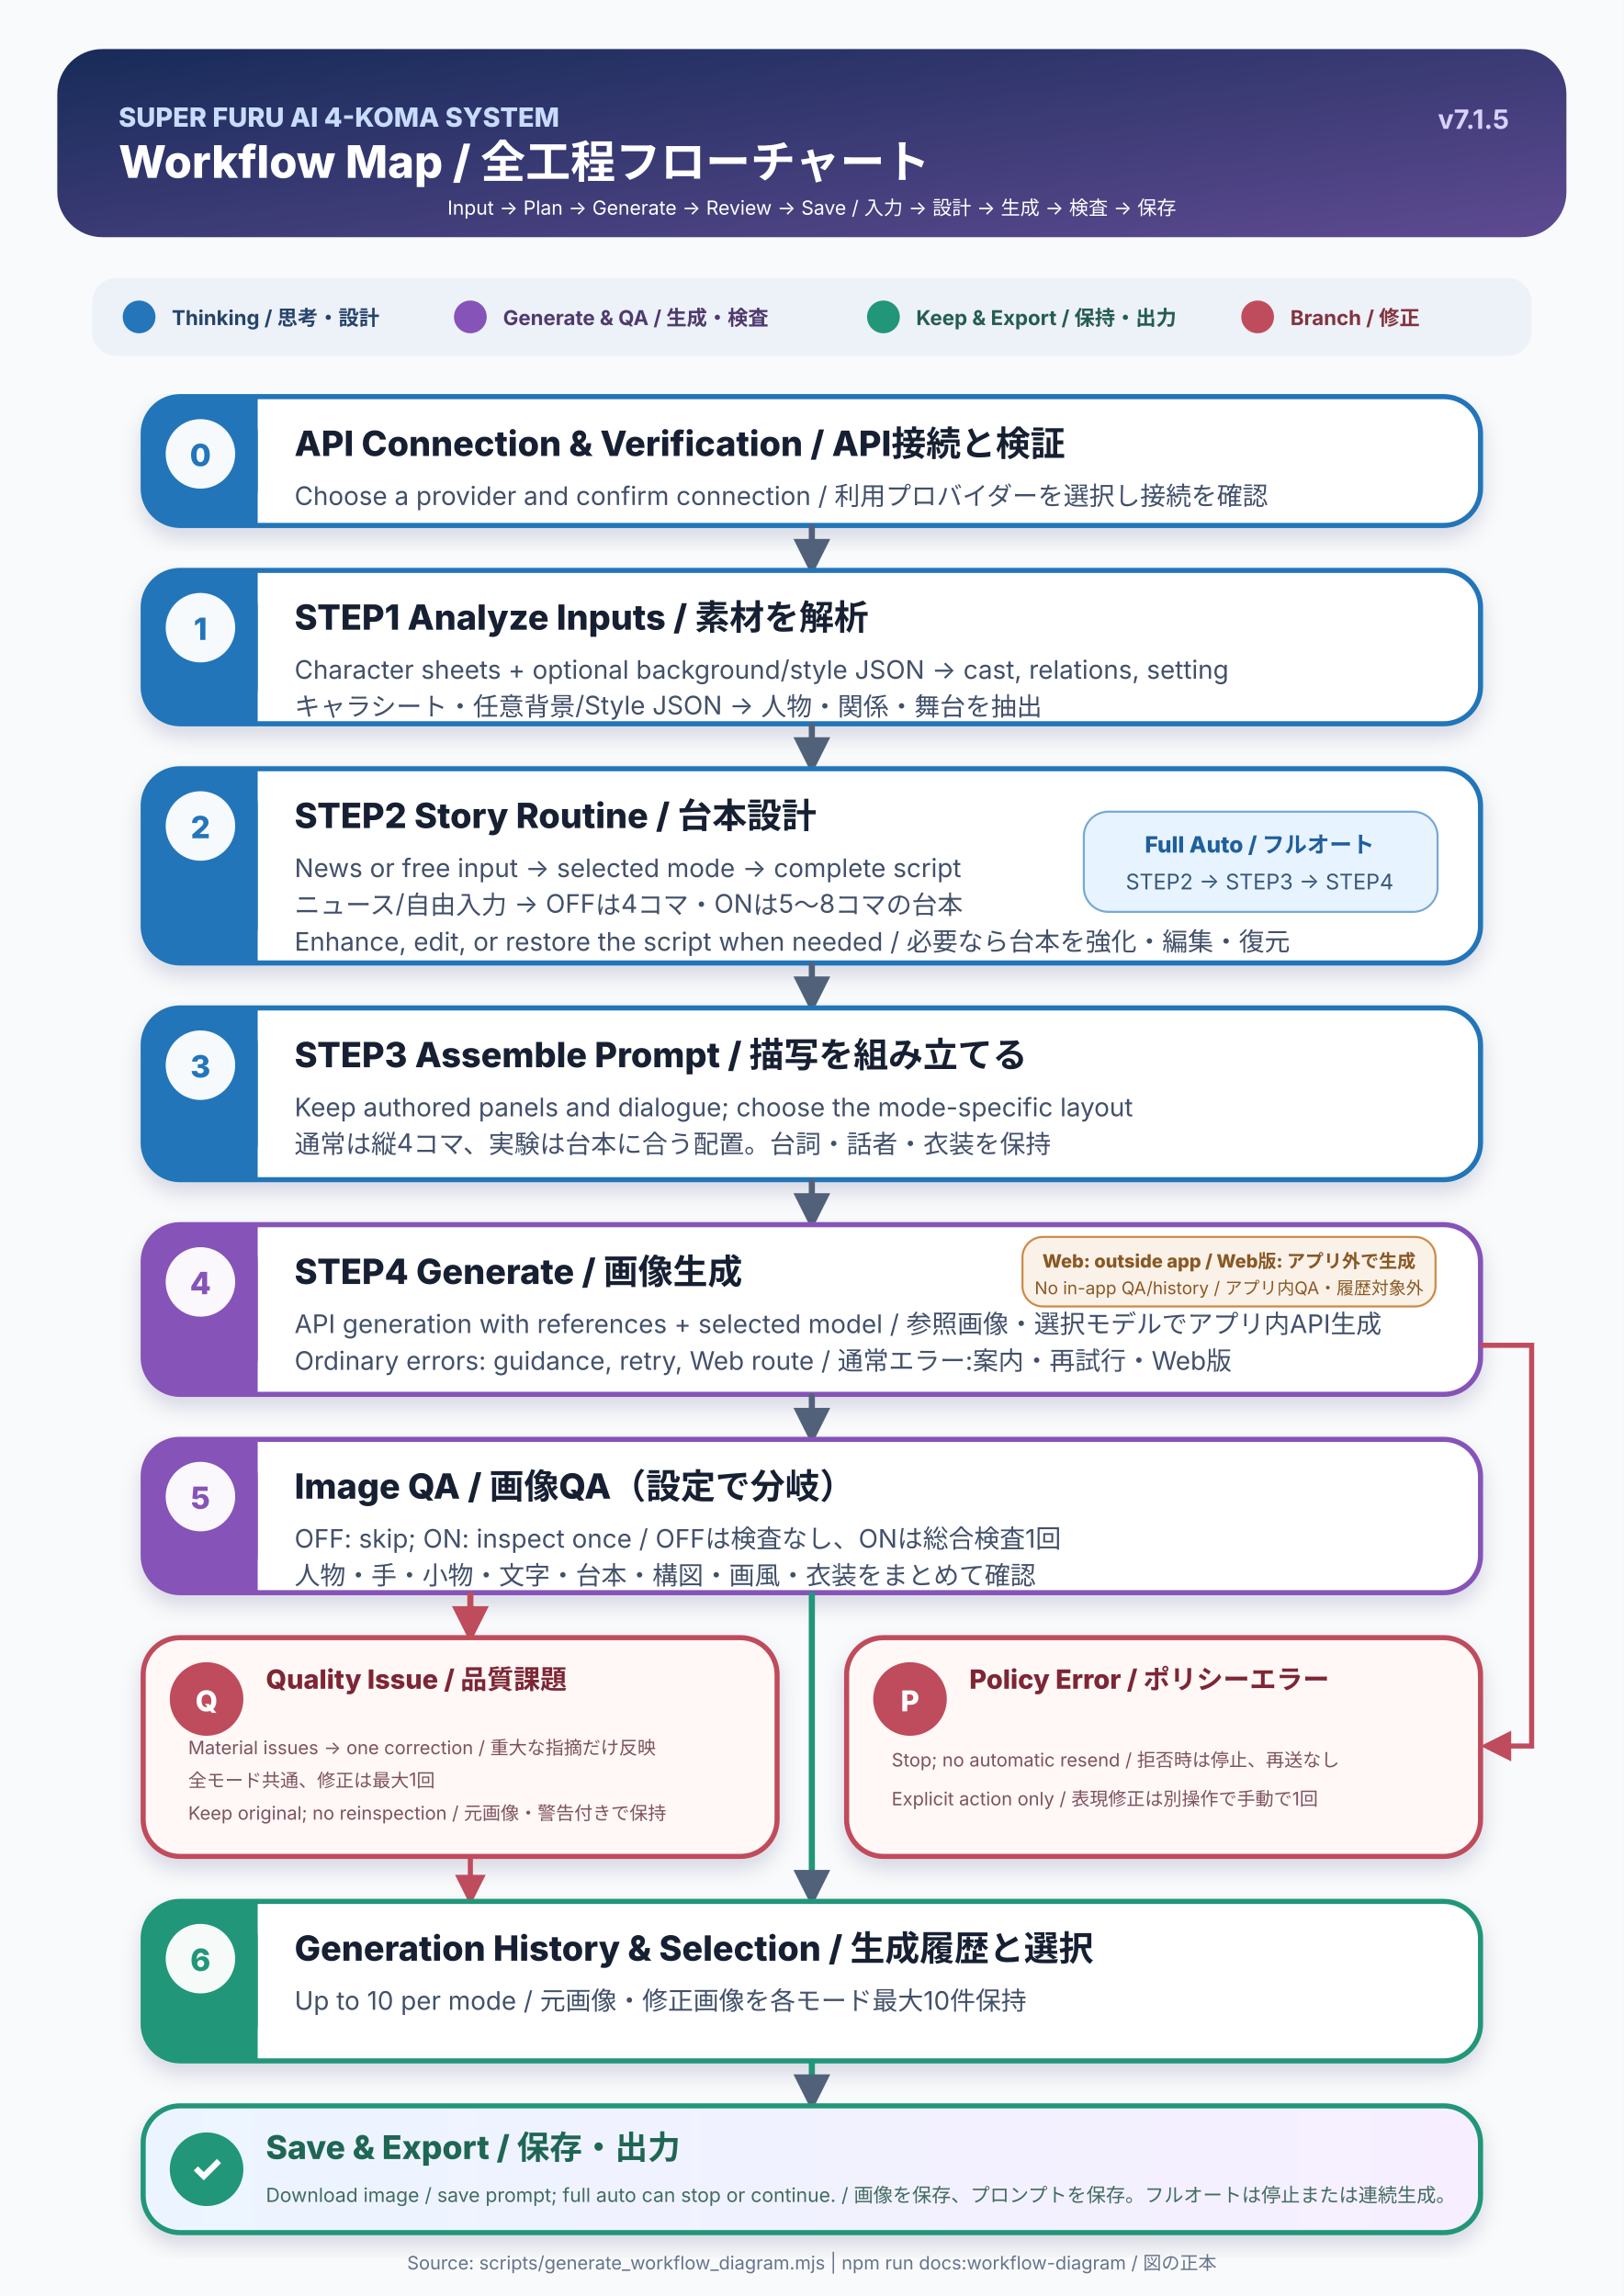
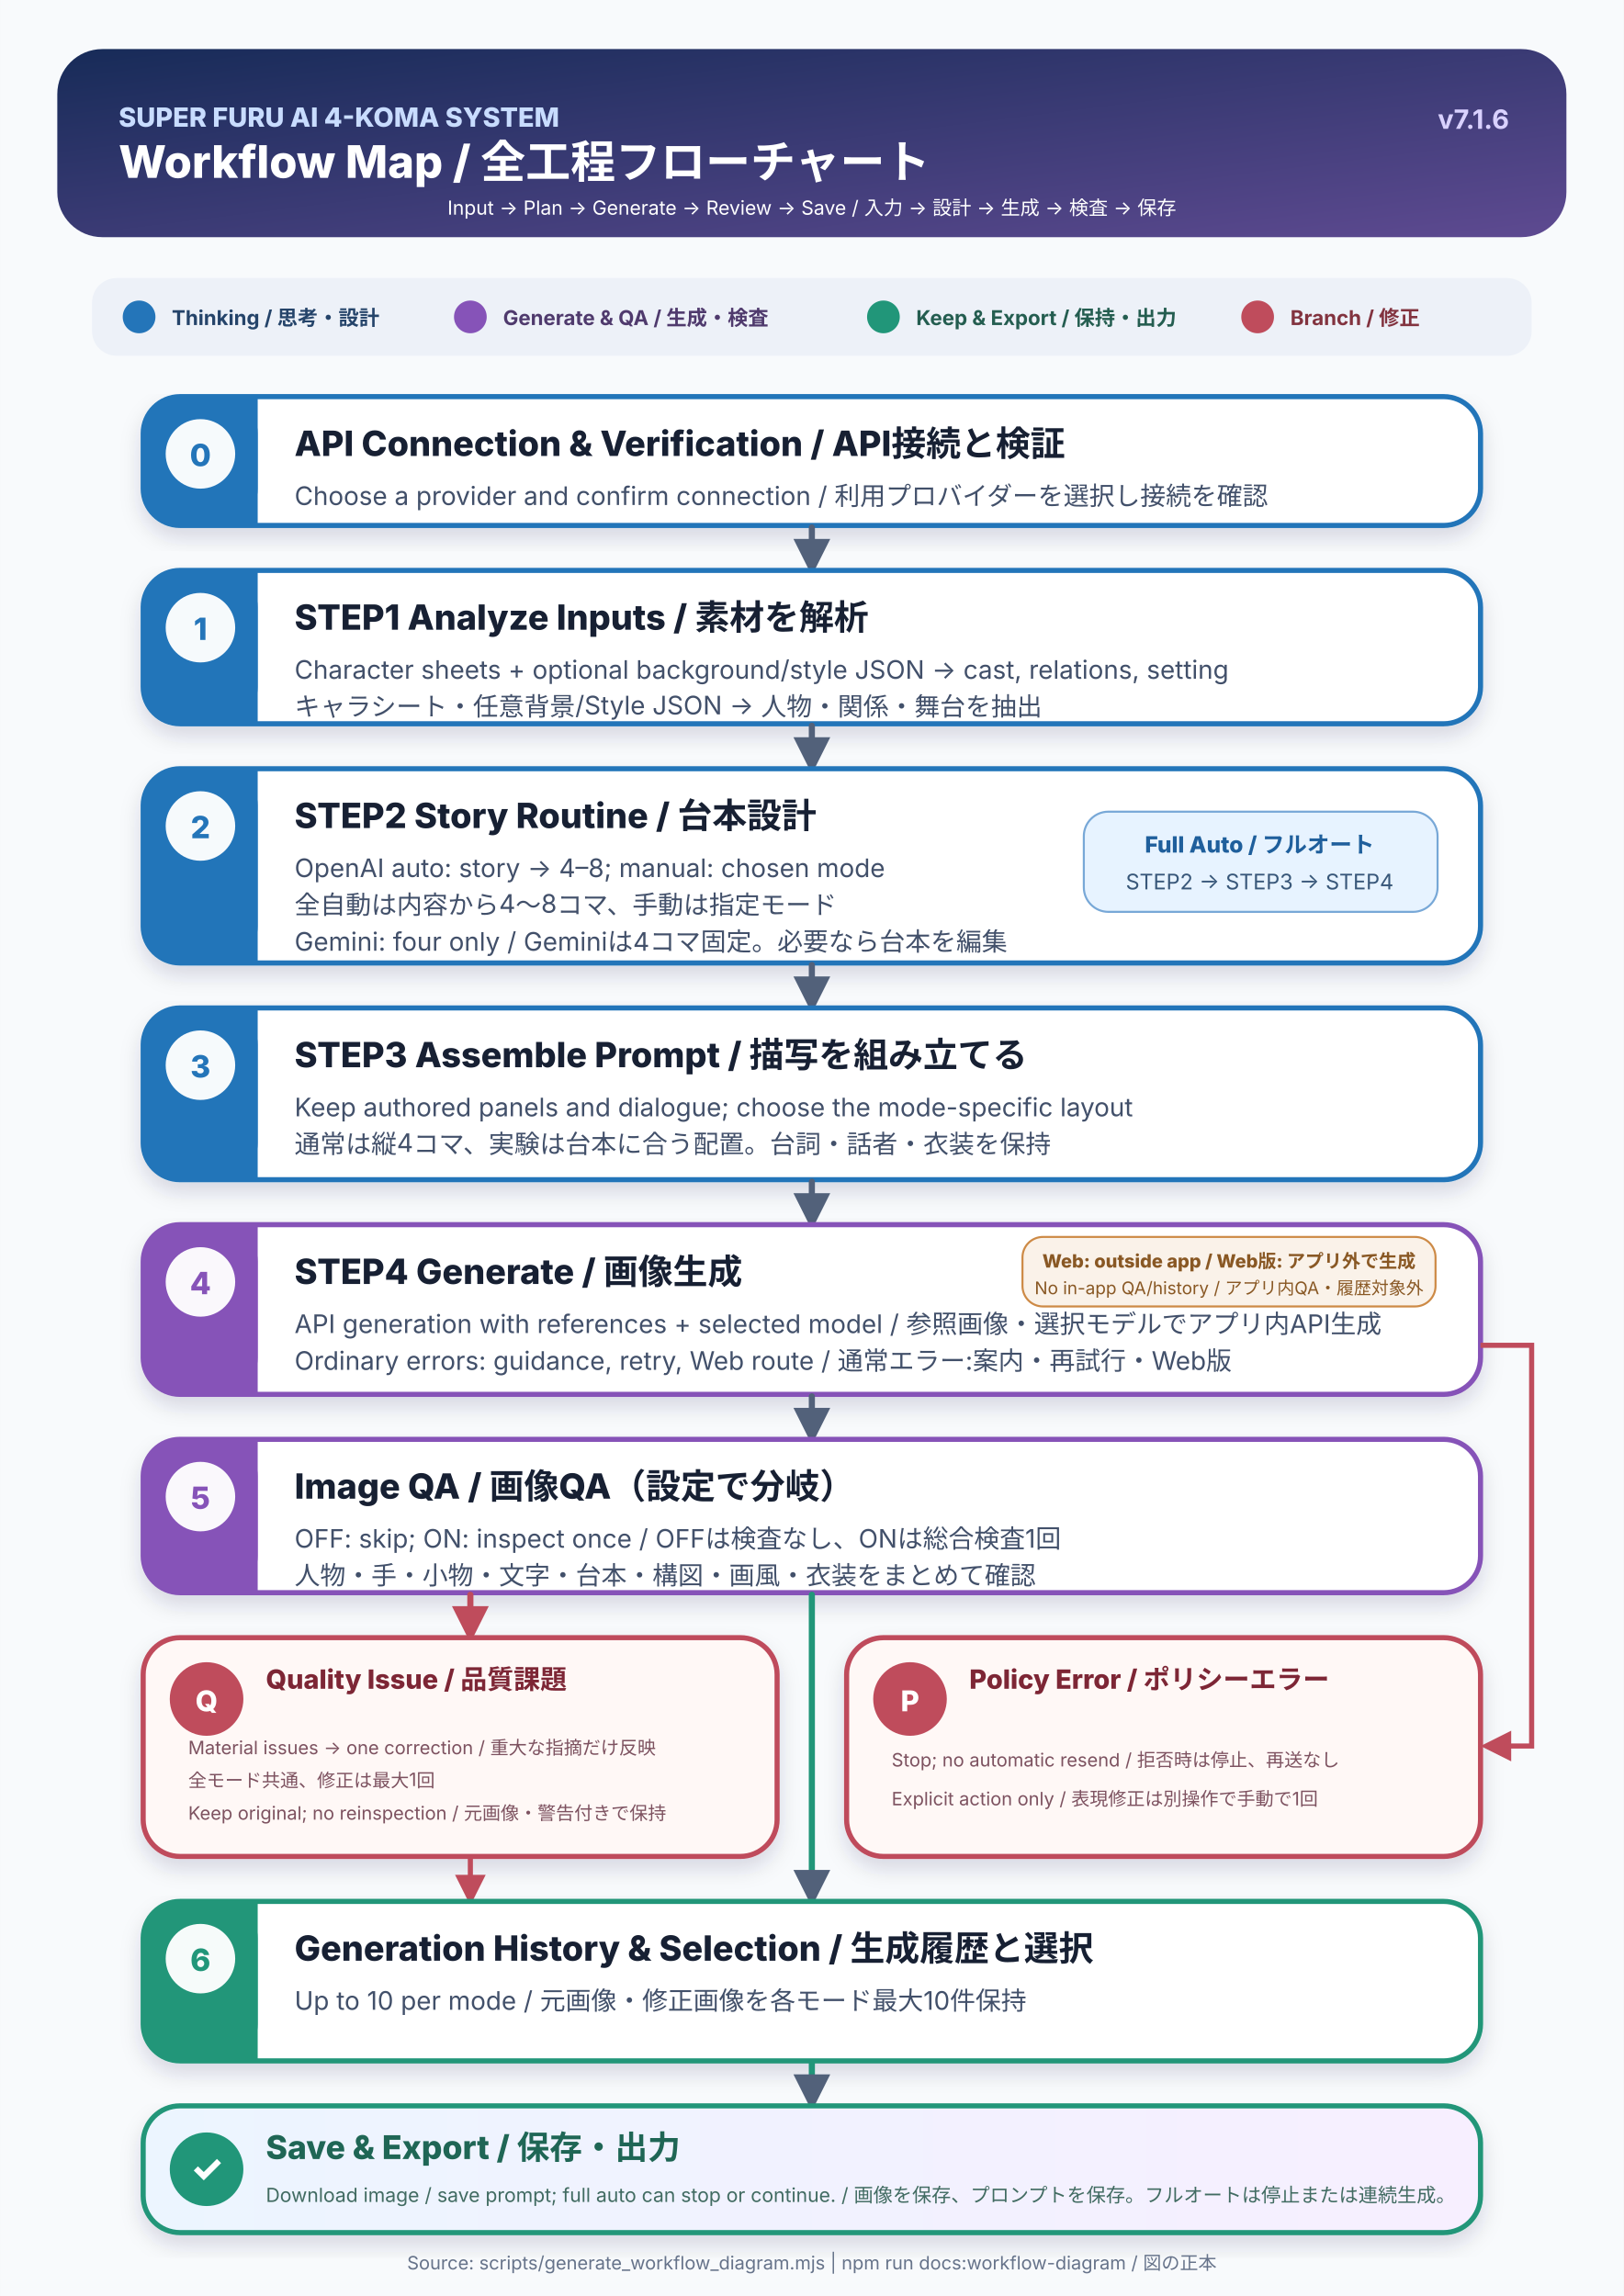
<svg xmlns="http://www.w3.org/2000/svg" width="210mm" height="297mm" viewBox="0 0 794 1123" role="img" aria-labelledby="title description">
  <defs>
    <linearGradient id="header" x1="0" x2="1" y1="0" y2="1">
      <stop stop-color="#172b58" />
      <stop offset="1" stop-color="#5e4a91" />
    </linearGradient>
    <linearGradient id="footer" x1="0" x2="1">
      <stop stop-color="#ecf5ff" />
      <stop offset="1" stop-color="#f7efff" />
    </linearGradient>
    <filter id="shadow" x="-10%" y="-10%" width="120%" height="130%">
      <feDropShadow dx="0" dy="5" stdDeviation="5" flood-color="#16223d" flood-opacity=".14" />
    </filter>
    <marker id="arrow-navy" viewBox="0 0 10 10" refX="8" refY="5" markerWidth="6" markerHeight="6" orient="auto">
      <path d="M 0 0 L 10 5 L 0 10 z" fill="#52617a" />
    </marker>
    <marker id="arrow-red" viewBox="0 0 10 10" refX="8" refY="5" markerWidth="6" markerHeight="6" orient="auto">
      <path d="M 0 0 L 10 5 L 0 10 z" fill="#bf4c5c" />
    </marker>
    <style>text { font-family: Inter, "Noto Sans JP", "Yu Gothic UI", sans-serif; }</style>
  </defs>
  <rect width="794" height="1123" fill="#f8fafc" />
  <rect x="28" y="24" width="738" height="92" rx="22" fill="url(#header)" />
  <text x="58" y="62" font-size="13" font-weight="800" fill="#c8dcff" text-anchor="start">SUPER FURU AI 4-KOMA SYSTEM</text>
  <text x="58" y="87" font-size="22" font-weight="800" fill="#ffffff" text-anchor="start">Workflow Map / 全工程フローチャート</text>
-   <text x="738" y="63" font-size="13" font-weight="700" fill="#d9d1ff" text-anchor="end">v7.1.5</text>
+   <text x="738" y="63" font-size="13" font-weight="700" fill="#d9d1ff" text-anchor="end">v7.1.6</text>
  <text x="397" y="105" font-size="9.5" font-weight="400" fill="#ffffff" text-anchor="middle">Input → Plan → Generate → Review → Save / 入力 → 設計 → 生成 → 検査 → 保存</text>
  <g>
    <rect x="45" y="136" width="704" height="38" rx="12" fill="#edf1f8" />
    <circle cx="68" cy="155" r="8" fill="#2475b9" />
    <text x="84" y="159" font-size="10" font-weight="700" fill="#25446a" text-anchor="start">Thinking / 思考・設計</text>
    <circle cx="230" cy="155" r="8" fill="#8653b8" />
    <text x="246" y="159" font-size="10" font-weight="700" fill="#4f3a6d" text-anchor="start">Generate &amp; QA / 生成・検査</text>
    <circle cx="432" cy="155" r="8" fill="#219679" />
    <text x="448" y="159" font-size="10" font-weight="700" fill="#245d50" text-anchor="start">Keep &amp; Export / 保持・出力</text>
    <circle cx="615" cy="155" r="8" fill="#bf4c5c" />
    <text x="631" y="159" font-size="10" font-weight="700" fill="#82333f" text-anchor="start">Branch / 修正</text>
  </g>
  <g filter="url(#shadow)">
    <rect x="70" y="194" width="654" height="63" rx="18" fill="#ffffff" stroke="#2475b9" stroke-width="2.5" />
    <rect x="70" y="194" width="56" height="63" rx="18" fill="#2475b9" />
    <rect x="108" y="194" width="18" height="63" fill="#2475b9" />
  </g>
  <circle cx="98" cy="222" r="17" fill="#ffffff" fill-opacity=".96" />
  <text x="98" y="228" font-size="15" font-weight="800" fill="#2475b9" text-anchor="middle">0</text>
  <text x="144" y="223" font-size="17" font-weight="800" fill="#172033" text-anchor="start">API Connection &amp; Verification / API接続と検証</text>
  <text x="144" y="247" font-size="12.5" font-weight="400" fill="#42506a" text-anchor="start">Choose a provider and confirm connection / 利用プロバイダーを選択し接続を確認</text>
  <path d="M 397 258 L 397 278" fill="none" stroke="#52617a" stroke-width="3" stroke-linecap="round" marker-end="url(#arrow-navy)" />
  <g filter="url(#shadow)">
    <rect x="70" y="279" width="654" height="75" rx="18" fill="#ffffff" stroke="#2475b9" stroke-width="2.5" />
    <rect x="70" y="279" width="56" height="75" rx="18" fill="#2475b9" />
    <rect x="108" y="279" width="18" height="75" fill="#2475b9" />
  </g>
  <circle cx="98" cy="307" r="17" fill="#ffffff" fill-opacity=".96" />
  <text x="98" y="313" font-size="15" font-weight="800" fill="#2475b9" text-anchor="middle">1</text>
  <text x="144" y="308" font-size="17" font-weight="800" fill="#172033" text-anchor="start">STEP1 Analyze Inputs / 素材を解析</text>
  <text x="144" y="332" font-size="12.5" font-weight="400" fill="#42506a" text-anchor="start">Character sheets + optional background/style JSON → cast, relations, setting</text>
  <text x="144" y="350" font-size="12.5" font-weight="400" fill="#42506a" text-anchor="start">キャラシート・任意背景/Style JSON → 人物・関係・舞台を抽出</text>
  <path d="M 397 355 L 397 375" fill="none" stroke="#52617a" stroke-width="3" stroke-linecap="round" marker-end="url(#arrow-navy)" />
  <g filter="url(#shadow)">
    <rect x="70" y="376" width="654" height="95" rx="18" fill="#ffffff" stroke="#2475b9" stroke-width="2.5" />
    <rect x="70" y="376" width="56" height="95" rx="18" fill="#2475b9" />
    <rect x="108" y="376" width="18" height="95" fill="#2475b9" />
  </g>
  <circle cx="98" cy="404" r="17" fill="#ffffff" fill-opacity=".96" />
  <text x="98" y="410" font-size="15" font-weight="800" fill="#2475b9" text-anchor="middle">2</text>
  <text x="144" y="405" font-size="17" font-weight="800" fill="#172033" text-anchor="start">STEP2 Story Routine / 台本設計</text>
-   <text x="144" y="429" font-size="12.5" font-weight="400" fill="#42506a" text-anchor="start">News or free input → selected mode → complete script</text>
-   <text x="144" y="447" font-size="12.5" font-weight="400" fill="#42506a" text-anchor="start">ニュース/自由入力 → OFFは4コマ・ONは5〜8コマの台本</text>
-   <text x="144" y="465" font-size="12.5" font-weight="400" fill="#42506a" text-anchor="start">Enhance, edit, or restore the script when needed / 必要なら台本を強化・編集・復元</text>
+   <text x="144" y="429" font-size="12.5" font-weight="400" fill="#42506a" text-anchor="start">OpenAI auto: story → 4–8; manual: chosen mode</text>
+   <text x="144" y="447" font-size="12.5" font-weight="400" fill="#42506a" text-anchor="start">全自動は内容から4〜8コマ、手動は指定モード</text>
+   <text x="144" y="465" font-size="12.5" font-weight="400" fill="#42506a" text-anchor="start">Gemini: four only / Geminiは4コマ固定。必要なら台本を編集</text>
  <rect x="530" y="397" width="173" height="49" rx="12" fill="#e7f3ff" stroke="#78a8d7" />
  <text x="616" y="417" font-size="11" font-weight="800" fill="#1f5f9c" text-anchor="middle">Full Auto / フルオート</text>
  <text x="616" y="435" font-size="10.5" font-weight="400" fill="#385779" text-anchor="middle">STEP2 → STEP3 → STEP4</text>
  <path d="M 397 472 L 397 492" fill="none" stroke="#52617a" stroke-width="3" stroke-linecap="round" marker-end="url(#arrow-navy)" />
  <g filter="url(#shadow)">
    <rect x="70" y="493" width="654" height="84" rx="18" fill="#ffffff" stroke="#2475b9" stroke-width="2.5" />
    <rect x="70" y="493" width="56" height="84" rx="18" fill="#2475b9" />
    <rect x="108" y="493" width="18" height="84" fill="#2475b9" />
  </g>
  <circle cx="98" cy="521" r="17" fill="#ffffff" fill-opacity=".96" />
  <text x="98" y="527" font-size="15" font-weight="800" fill="#2475b9" text-anchor="middle">3</text>
  <text x="144" y="522" font-size="17" font-weight="800" fill="#172033" text-anchor="start">STEP3 Assemble Prompt / 描写を組み立てる</text>
  <text x="144" y="546" font-size="12.5" font-weight="400" fill="#42506a" text-anchor="start">Keep authored panels and dialogue; choose the mode-specific layout</text>
  <text x="144" y="564" font-size="12.5" font-weight="400" fill="#42506a" text-anchor="start">通常は縦4コマ、実験は台本に合う配置。台詞・話者・衣装を保持</text>
  <path d="M 397 578 L 397 598" fill="none" stroke="#52617a" stroke-width="3" stroke-linecap="round" marker-end="url(#arrow-navy)" />
  <g filter="url(#shadow)">
    <rect x="70" y="599" width="654" height="83" rx="18" fill="#ffffff" stroke="#8653b8" stroke-width="2.5" />
    <rect x="70" y="599" width="56" height="83" rx="18" fill="#8653b8" />
    <rect x="108" y="599" width="18" height="83" fill="#8653b8" />
  </g>
  <circle cx="98" cy="627" r="17" fill="#ffffff" fill-opacity=".96" />
  <text x="98" y="633" font-size="15" font-weight="800" fill="#8653b8" text-anchor="middle">4</text>
  <text x="144" y="628" font-size="17" font-weight="800" fill="#172033" text-anchor="start">STEP4 Generate / 画像生成</text>
  <text x="144" y="652" font-size="12.5" font-weight="400" fill="#42506a" text-anchor="start">API generation with references + selected model / 参照画像・選択モデルでアプリ内API生成</text>
  <text x="144" y="670" font-size="12.5" font-weight="400" fill="#42506a" text-anchor="start">Ordinary errors: guidance, retry, Web route / 通常エラー:案内・再試行・Web版</text>
  <rect x="500" y="605" width="202" height="34" rx="10" fill="#faf2e9" stroke="#cd8a46" />
  <text x="601" y="620" font-size="9" font-weight="800" fill="#895824" text-anchor="middle">Web: outside app / Web版: アプリ外で生成</text>
  <text x="601" y="633" font-size="8.5" font-weight="400" fill="#895824" text-anchor="middle">No in-app QA/history / アプリ内QA・履歴対象外</text>
  <path d="M 397 683 L 397 703" fill="none" stroke="#52617a" stroke-width="3" stroke-linecap="round" marker-end="url(#arrow-navy)" />
  <g filter="url(#shadow)">
    <rect x="70" y="704" width="654" height="75" rx="18" fill="#ffffff" stroke="#8653b8" stroke-width="2.5" />
    <rect x="70" y="704" width="56" height="75" rx="18" fill="#8653b8" />
    <rect x="108" y="704" width="18" height="75" fill="#8653b8" />
  </g>
  <circle cx="98" cy="732" r="17" fill="#ffffff" fill-opacity=".96" />
  <text x="98" y="738" font-size="15" font-weight="800" fill="#8653b8" text-anchor="middle">5</text>
  <text x="144" y="733" font-size="17" font-weight="800" fill="#172033" text-anchor="start">Image QA / 画像QA（設定で分岐）</text>
  <text x="144" y="757" font-size="12.5" font-weight="400" fill="#42506a" text-anchor="start">OFF: skip; ON: inspect once / OFFは検査なし、ONは総合検査1回</text>
  <text x="144" y="775" font-size="12.5" font-weight="400" fill="#42506a" text-anchor="start">人物・手・小物・文字・台本・構図・画風・衣装をまとめて確認</text>
  <path d="M 230 780 L 230 800" fill="none" stroke="#bf4c5c" stroke-width="3" stroke-linecap="round" marker-end="url(#arrow-red)" />
  <g filter="url(#shadow)">
    <rect x="70" y="801" width="310" height="107" rx="18" fill="#fff8f6" stroke="#bf4c5c" stroke-width="2.5" />
  </g>
  <circle cx="101" cy="831" r="18" fill="#bf4c5c" />
  <text x="101" y="837" font-size="14" font-weight="800" fill="#fff" text-anchor="middle">Q</text>
  <text x="130" y="826" font-size="13" font-weight="800" fill="#7d2635" text-anchor="start">Quality Issue / 品質課題</text>
  <text x="92" y="858" font-size="9" font-weight="400" fill="#7d5260" text-anchor="start">Material issues → one correction / 重大な指摘だけ反映</text>
  <text x="92" y="874" font-size="9" font-weight="400" fill="#7d5260" text-anchor="start">全モード共通、修正は最大1回</text>
  <text x="92" y="890" font-size="9" font-weight="400" fill="#7d5260" text-anchor="start">Keep original; no reinspection / 元画像・警告付きで保持</text>
  <path d="M 230 909 V 929" fill="none" stroke="#bf4c5c" stroke-width="2.5" marker-end="url(#arrow-red)" />
  <g filter="url(#shadow)">
    <rect x="414" y="801" width="310" height="107" rx="18" fill="#fff8f6" stroke="#bf4c5c" stroke-width="2.5" />
  </g>
  <circle cx="445" cy="831" r="18" fill="#bf4c5c" />
  <text x="445" y="837" font-size="14" font-weight="800" fill="#fff" text-anchor="middle">P</text>
  <text x="474" y="826" font-size="13" font-weight="800" fill="#7d2635" text-anchor="start">Policy Error / ポリシーエラー</text>
  <text x="436" y="864" font-size="9" font-weight="400" fill="#7d5260" text-anchor="start">Stop; no automatic resend / 拒否時は停止、再送なし</text>
  <text x="436" y="883" font-size="9" font-weight="400" fill="#7d5260" text-anchor="start">Explicit action only / 表現修正は別操作で手動で1回</text>
  <path d="M 724 658 H 749 V 854 H 727" fill="none" stroke="#bf4c5c" stroke-width="2.5" marker-end="url(#arrow-red)" />
  <path d="M 397 780 L 397 929" fill="none" stroke="#219679" stroke-width="3" stroke-linecap="round" marker-end="url(#arrow-navy)" />
  <g filter="url(#shadow)">
    <rect x="70" y="930" width="654" height="78" rx="18" fill="#ffffff" stroke="#219679" stroke-width="2.5" />
    <rect x="70" y="930" width="56" height="78" rx="18" fill="#219679" />
    <rect x="108" y="930" width="18" height="78" fill="#219679" />
  </g>
  <circle cx="98" cy="958" r="17" fill="#ffffff" fill-opacity=".96" />
  <text x="98" y="964" font-size="15" font-weight="800" fill="#219679" text-anchor="middle">6</text>
  <text x="144" y="959" font-size="17" font-weight="800" fill="#172033" text-anchor="start">Generation History &amp; Selection / 生成履歴と選択</text>
  <text x="144" y="983" font-size="12.5" font-weight="400" fill="#42506a" text-anchor="start">Up to 10 per mode / 元画像・修正画像を各モード最大10件保持</text>
  <path d="M 397 1009 L 397 1029" fill="none" stroke="#219679" stroke-width="3" stroke-linecap="round" marker-end="url(#arrow-navy)" />
  <g filter="url(#shadow)">
    <rect x="70" y="1030" width="654" height="62" rx="18" fill="url(#footer)" stroke="#219679" stroke-width="2.5" />
  </g>
  <circle cx="101" cy="1061" r="18" fill="#219679" />
  <text x="101" y="1067" font-size="18" font-weight="800" fill="#fff" text-anchor="middle">✓</text>
  <text x="130" y="1056" font-size="16" font-weight="800" fill="#1f6655" text-anchor="start">Save &amp; Export / 保存・出力</text>
  <text x="130" y="1077" font-size="9.5" font-weight="400" fill="#416b61" text-anchor="start">Download image / save prompt; full auto can stop or continue. / 画像を保存、プロンプトを保存。フルオートは停止または連続生成。</text>
  <text x="397" y="1110" font-size="9" font-weight="400" fill="#66738a" text-anchor="middle">Source: scripts/generate_workflow_diagram.mjs  |  npm run docs:workflow-diagram / 図の正本</text>
</svg>
